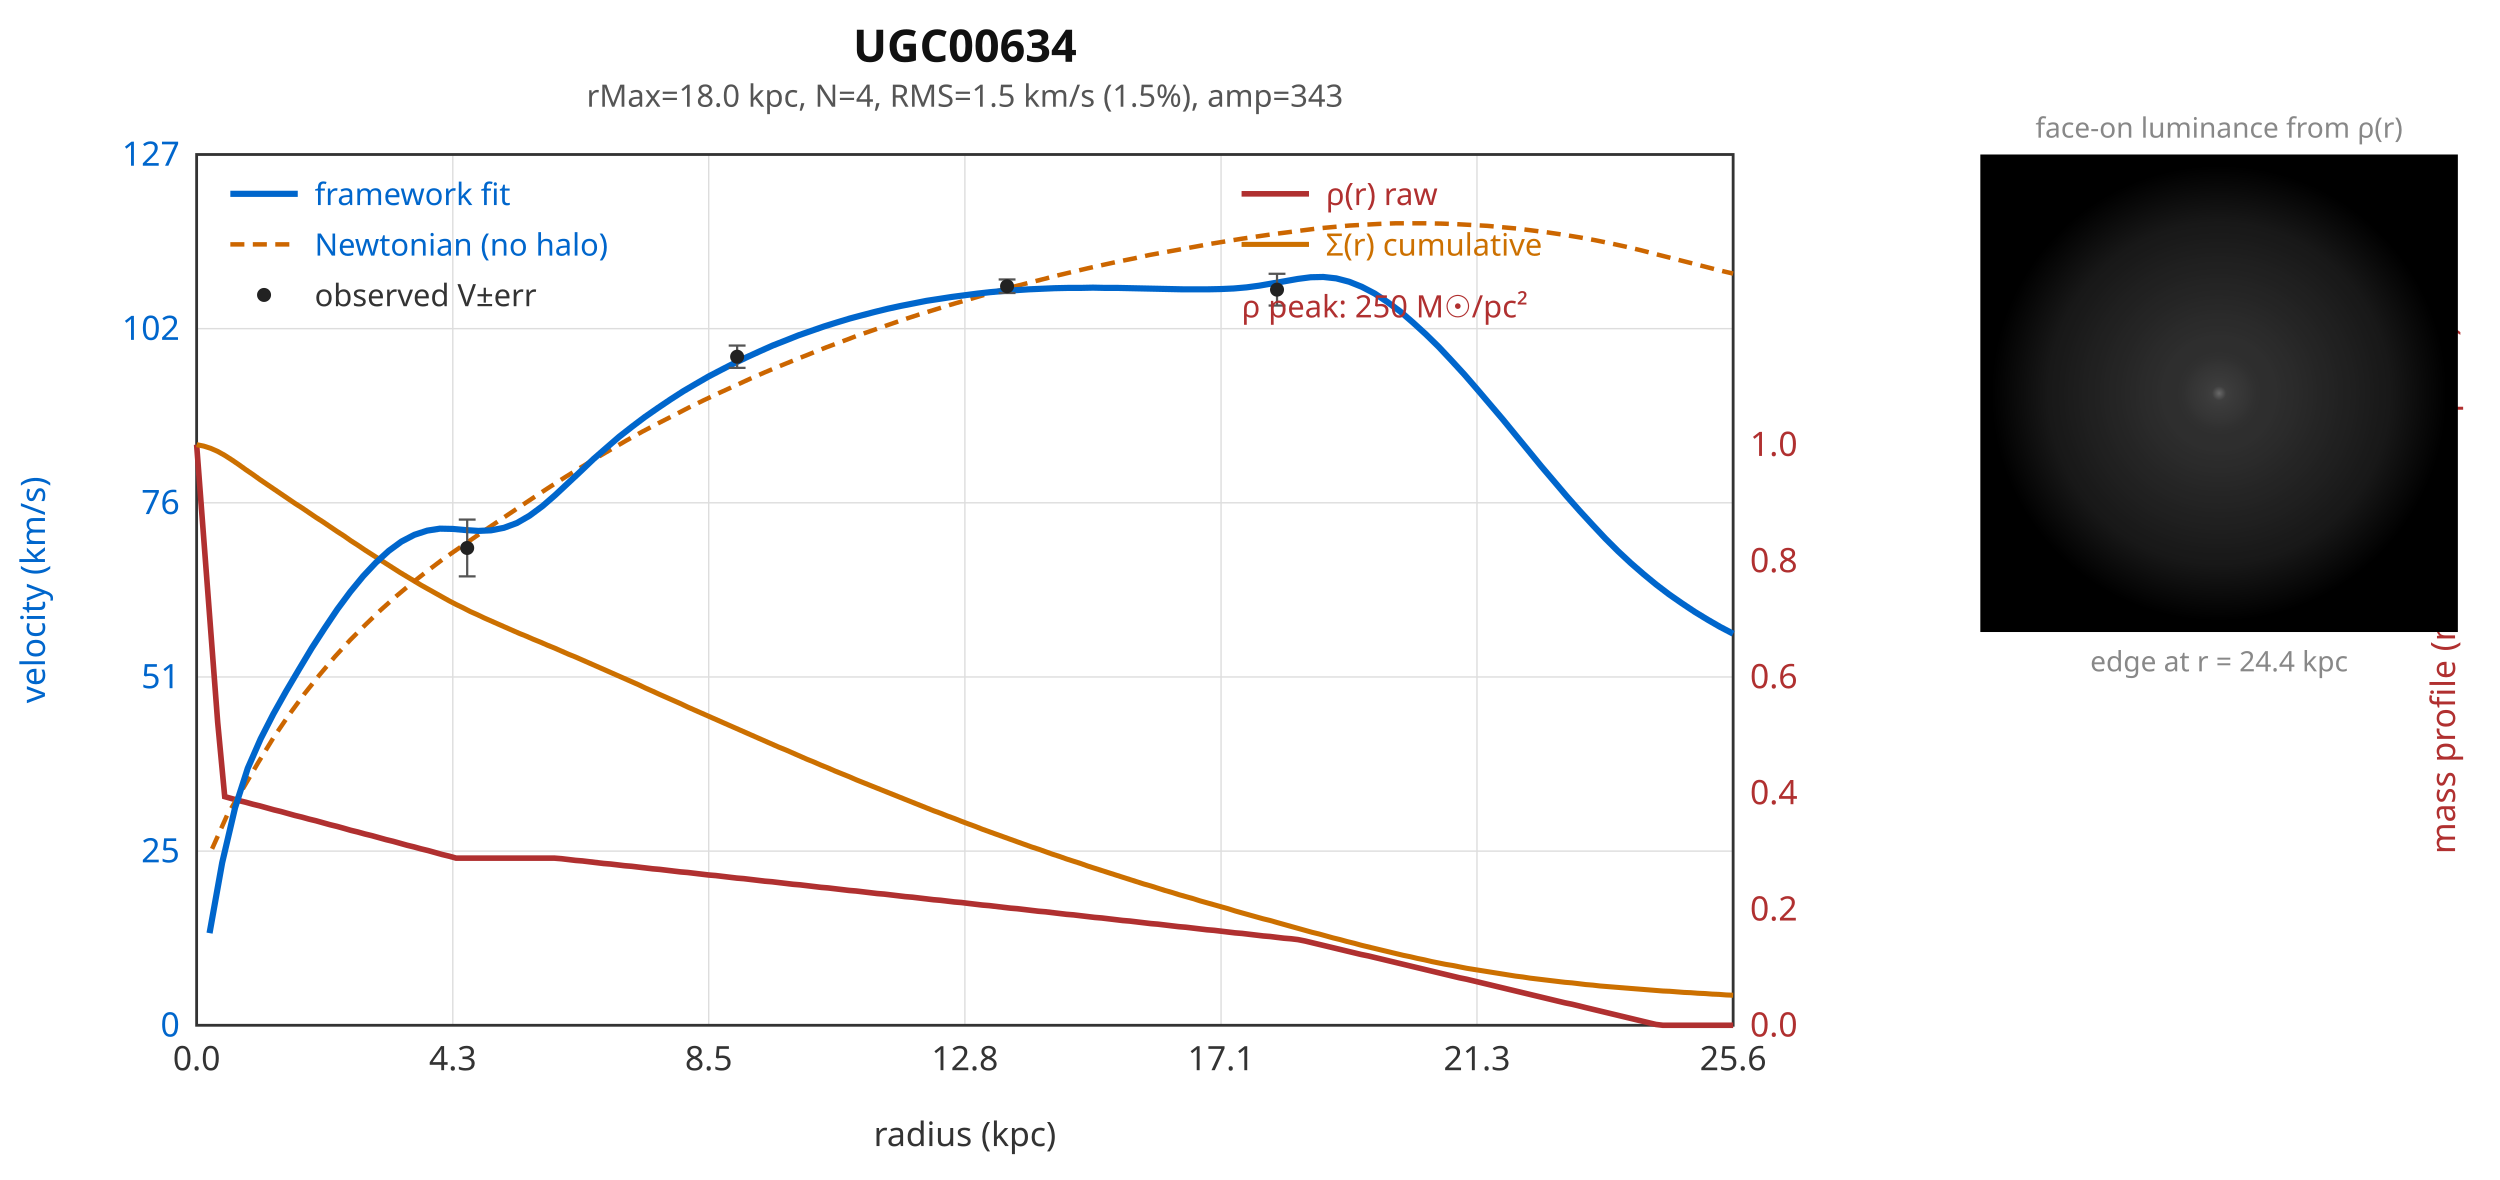
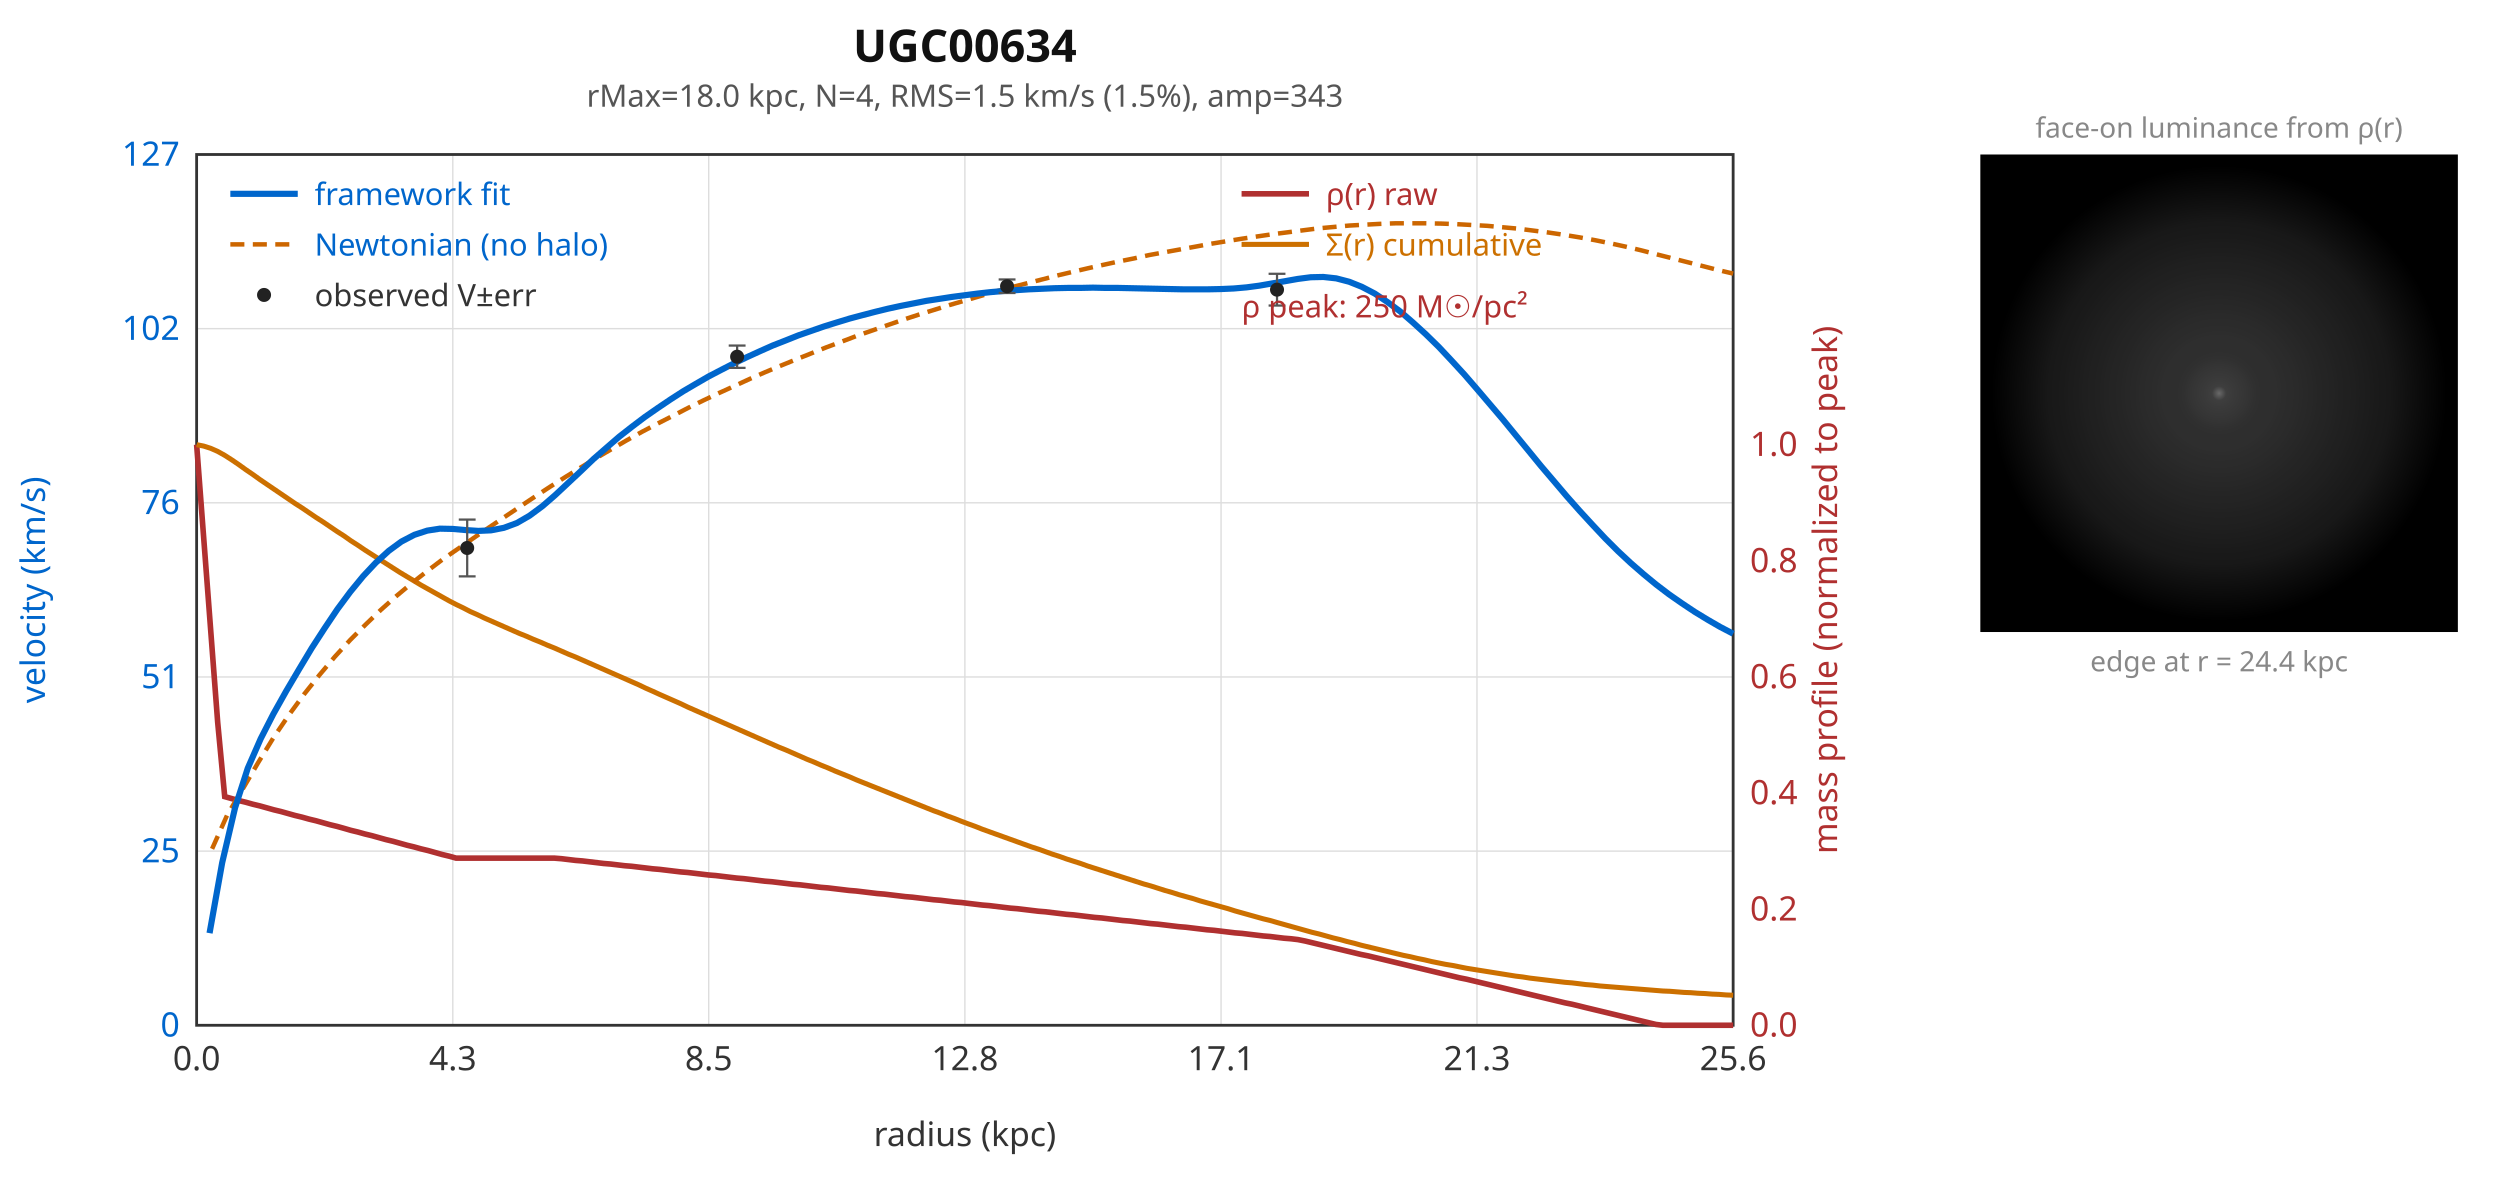
<svg xmlns="http://www.w3.org/2000/svg" viewBox="0 0 890 420" width="890" height="420" font-family="sans-serif" font-size="12">
  <style>
  .ax { stroke: #333; stroke-width: 1; fill: none; }
  .grid { stroke: #ddd; stroke-width: 0.5; fill: none; }
  .lbl { fill: #333; }
  .lbl-l { fill: #0066cc; }
  .lbl-r { fill: #b03030; }
  .obs { fill: #222; }
  .err { stroke: #555; stroke-width: 0.8; fill: none; }
  .fw { stroke: #0066cc; stroke-width: 2.2; fill: none; }
  .nt { stroke: #cc6600; stroke-width: 1.6; fill: none; stroke-dasharray: 5,3; }
  .lbl-s { fill: #cc7000; }
  .rho { stroke: #b03030; stroke-width: 2.0; fill: none; }
  .sig { stroke: #cc7000; stroke-width: 1.8; fill: none; }
  .title { fill: #111; font-size: 16px; font-weight: 600; }
  .subtitle { fill: #555; font-size: 11px; }
  .preview-bg { fill: #000; }
  .preview-lbl { fill: #888; font-size: 10px; }
  .legend { font-size: 11px; }
</style>
  <text x="343.5" y="22" text-anchor="middle" class="title">UGC00634</text>
  <text x="343.5" y="38" text-anchor="middle" class="subtitle">rMax=18.0 kpc, N=4, RMS=1.5 km/s (1.5%), amp=343</text>
  <line x1="70" y1="365.0" x2="617" y2="365.0" class="grid" />
  <text x="64" y="369.0" text-anchor="end" class="lbl-l">0</text>
  <line x1="70" y1="303.0" x2="617" y2="303.0" class="grid" />
  <text x="64" y="307.0" text-anchor="end" class="lbl-l">25</text>
  <line x1="70" y1="241.0" x2="617" y2="241.0" class="grid" />
  <text x="64" y="245.0" text-anchor="end" class="lbl-l">51</text>
  <line x1="70" y1="179.0" x2="617" y2="179.0" class="grid" />
  <text x="64" y="183.0" text-anchor="end" class="lbl-l">76</text>
  <line x1="70" y1="117.0" x2="617" y2="117.0" class="grid" />
  <text x="64" y="121.0" text-anchor="end" class="lbl-l">102</text>
  <line x1="70" y1="55.0" x2="617" y2="55.0" class="grid" />
  <text x="64" y="59.0" text-anchor="end" class="lbl-l">127</text>
  <text x="623" y="369.0" text-anchor="start" class="lbl-r">0.0</text>
  <text x="623" y="327.7" text-anchor="start" class="lbl-r">0.2</text>
  <text x="623" y="286.3" text-anchor="start" class="lbl-r">0.4</text>
  <text x="623" y="245.0" text-anchor="start" class="lbl-r">0.6</text>
  <text x="623" y="203.7" text-anchor="start" class="lbl-r">0.8</text>
  <text x="623" y="162.3" text-anchor="start" class="lbl-r">1.0</text>
  <line x1="70.0" y1="55" x2="70.0" y2="365" class="grid" />
  <text x="70.0" y="381" text-anchor="middle" class="lbl">0.0</text>
  <line x1="161.2" y1="55" x2="161.2" y2="365" class="grid" />
  <text x="161.2" y="381" text-anchor="middle" class="lbl">4.3</text>
  <line x1="252.3" y1="55" x2="252.3" y2="365" class="grid" />
  <text x="252.3" y="381" text-anchor="middle" class="lbl">8.5</text>
  <line x1="343.5" y1="55" x2="343.5" y2="365" class="grid" />
  <text x="343.5" y="381" text-anchor="middle" class="lbl">12.8</text>
  <line x1="434.7" y1="55" x2="434.7" y2="365" class="grid" />
  <text x="434.7" y="381" text-anchor="middle" class="lbl">17.1</text>
  <line x1="525.8" y1="55" x2="525.8" y2="365" class="grid" />
  <text x="525.8" y="381" text-anchor="middle" class="lbl">21.3</text>
  <line x1="617.0" y1="55" x2="617.0" y2="365" class="grid" />
  <text x="617.0" y="381" text-anchor="middle" class="lbl">25.6</text>
  <text x="343.5" y="408" text-anchor="middle" class="lbl">radius (kpc)</text>
  <text x="16" y="210" text-anchor="middle" class="lbl-l" transform="rotate(-90, 16, 210)">velocity (km/s)</text>
-   <text x="874" y="210" text-anchor="middle" class="lbl-r" transform="rotate(-90, 874, 210)">mass profile (normalized to peak)</text>
+   <text x="654" y="210" text-anchor="middle" class="lbl-r" transform="rotate(-90, 654, 210)">mass profile (normalized to peak)</text>
  <rect x="70" y="55" width="547" height="310" class="ax" />
  <path d="M 70.0,158.3 L 72.5,191.3 L 75.0,224.3 L 77.5,257.2 L 80.0,283.6 L 82.5,284.3 L 85.0,285.0 L 87.5,285.6 L 90.0,286.3 L 92.5,286.9 L 95.0,287.6 L 97.5,288.3 L 100.0,288.9 L 102.5,289.6 L 105.0,290.3 L 107.5,290.9 L 110.0,291.6 L 112.5,292.2 L 115.0,292.9 L 117.5,293.6 L 120.0,294.2 L 122.5,294.9 L 124.9,295.6 L 127.4,296.2 L 129.9,296.9 L 132.4,297.5 L 134.9,298.2 L 137.4,298.9 L 139.9,299.5 L 142.4,300.2 L 144.9,300.9 L 147.4,301.5 L 149.9,302.2 L 152.4,302.8 L 154.9,303.5 L 157.4,304.2 L 159.9,304.8 L 162.4,305.5 L 164.9,305.5 L 167.4,305.5 L 169.9,305.5 L 172.4,305.5 L 174.9,305.5 L 177.4,305.5 L 179.9,305.5 L 182.4,305.5 L 184.9,305.5 L 187.4,305.5 L 189.9,305.5 L 192.4,305.5 L 194.9,305.5 L 197.4,305.5 L 199.9,305.7 L 202.4,306.0 L 204.9,306.3 L 207.4,306.5 L 209.9,306.8 L 212.4,307.1 L 214.9,307.4 L 217.4,307.6 L 219.9,307.9 L 222.4,308.2 L 224.9,308.4 L 227.4,308.7 L 229.9,309.0 L 232.4,309.3 L 234.8,309.5 L 237.3,309.8 L 239.8,310.1 L 242.3,310.4 L 244.8,310.6 L 247.3,310.9 L 249.8,311.2 L 252.3,311.5 L 254.8,311.7 L 257.3,312.0 L 259.8,312.3 L 262.3,312.6 L 264.8,312.8 L 267.3,313.1 L 269.8,313.4 L 272.3,313.7 L 274.8,313.9 L 277.3,314.2 L 279.8,314.5 L 282.3,314.8 L 284.8,315.0 L 287.3,315.3 L 289.8,315.6 L 292.3,315.9 L 294.8,316.1 L 297.3,316.4 L 299.8,316.7 L 302.3,317.0 L 304.8,317.2 L 307.3,317.5 L 309.8,317.8 L 312.3,318.1 L 314.8,318.3 L 317.3,318.6 L 319.8,318.9 L 322.3,319.2 L 324.8,319.4 L 327.3,319.7 L 329.8,320.0 L 332.3,320.3 L 334.8,320.5 L 337.3,320.8 L 339.8,321.1 L 342.3,321.3 L 344.7,321.6 L 347.2,321.9 L 349.7,322.2 L 352.2,322.4 L 354.7,322.7 L 357.2,323.0 L 359.7,323.3 L 362.2,323.5 L 364.7,323.8 L 367.2,324.1 L 369.7,324.4 L 372.2,324.6 L 374.7,324.9 L 377.2,325.2 L 379.7,325.5 L 382.2,325.7 L 384.7,326.0 L 387.2,326.3 L 389.7,326.6 L 392.2,326.8 L 394.7,327.1 L 397.2,327.4 L 399.7,327.7 L 402.2,327.9 L 404.7,328.2 L 407.2,328.5 L 409.7,328.8 L 412.2,329.0 L 414.7,329.3 L 417.2,329.6 L 419.7,329.9 L 422.2,330.1 L 424.7,330.4 L 427.2,330.7 L 429.7,331.0 L 432.2,331.2 L 434.7,331.5 L 437.2,331.8 L 439.7,332.1 L 442.2,332.3 L 444.7,332.6 L 447.2,332.9 L 449.7,333.2 L 452.2,333.4 L 454.6,333.7 L 457.1,334.0 L 459.6,334.2 L 462.1,334.5 L 464.6,335.0 L 467.1,335.6 L 469.6,336.2 L 472.1,336.8 L 474.6,337.4 L 477.1,338.0 L 479.6,338.6 L 482.1,339.2 L 484.6,339.8 L 487.1,340.3 L 489.6,340.9 L 492.1,341.5 L 494.6,342.1 L 497.1,342.7 L 499.6,343.3 L 502.1,343.9 L 504.6,344.5 L 507.1,345.1 L 509.6,345.7 L 512.1,346.3 L 514.6,346.9 L 517.1,347.5 L 519.6,348.1 L 522.1,348.6 L 524.6,349.2 L 527.1,349.8 L 529.6,350.4 L 532.1,351.0 L 534.6,351.6 L 537.1,352.2 L 539.6,352.8 L 542.1,353.4 L 544.6,354.0 L 547.1,354.6 L 549.6,355.2 L 552.1,355.8 L 554.6,356.4 L 557.1,357.0 L 559.6,357.5 L 562.1,358.1 L 564.5,358.7 L 567.0,359.3 L 569.5,359.9 L 572.0,360.5 L 574.5,361.1 L 577.0,361.7 L 579.5,362.3 L 582.0,362.9 L 584.5,363.5 L 587.0,364.1 L 589.5,364.7 L 592.0,365.0 L 594.5,365.0 L 597.0,365.0 L 599.5,365.0 L 602.0,365.0 L 604.5,365.0 L 607.0,365.0 L 609.5,365.0 L 612.0,365.0 L 614.5,365.0 L 617.0,365.0" class="rho" />
  <path d="M 70.0,158.3 L 72.5,158.8 L 75.0,159.6 L 77.5,160.7 L 80.0,162.1 L 82.5,163.7 L 85.0,165.4 L 87.5,167.2 L 90.0,168.9 L 92.5,170.7 L 95.0,172.4 L 97.5,174.1 L 100.0,175.8 L 102.5,177.5 L 105.0,179.2 L 107.5,180.8 L 110.0,182.5 L 112.5,184.2 L 115.0,185.8 L 117.5,187.5 L 120.0,189.2 L 122.5,190.8 L 124.9,192.5 L 127.4,194.1 L 129.9,195.8 L 132.4,197.4 L 134.9,199.0 L 137.4,200.6 L 139.9,202.2 L 142.4,203.8 L 144.9,205.3 L 147.4,206.8 L 149.9,208.3 L 152.4,209.7 L 154.9,211.1 L 157.4,212.5 L 159.9,213.9 L 162.4,215.2 L 164.9,216.4 L 167.4,217.7 L 169.9,218.8 L 172.4,220.0 L 174.9,221.1 L 177.4,222.2 L 179.9,223.3 L 182.4,224.4 L 184.9,225.5 L 187.4,226.5 L 189.9,227.6 L 192.4,228.6 L 194.9,229.7 L 197.4,230.7 L 199.9,231.8 L 202.4,232.9 L 204.9,233.9 L 207.4,235.0 L 209.9,236.1 L 212.4,237.2 L 214.9,238.3 L 217.4,239.4 L 219.9,240.5 L 222.4,241.6 L 224.9,242.7 L 227.4,243.8 L 229.9,245.0 L 232.4,246.1 L 234.8,247.2 L 237.3,248.3 L 239.8,249.4 L 242.3,250.5 L 244.8,251.7 L 247.3,252.8 L 249.8,253.9 L 252.3,255.0 L 254.8,256.1 L 257.3,257.2 L 259.8,258.3 L 262.3,259.4 L 264.8,260.5 L 267.3,261.6 L 269.8,262.7 L 272.3,263.8 L 274.8,264.9 L 277.3,266.0 L 279.8,267.0 L 282.3,268.1 L 284.8,269.2 L 287.3,270.3 L 289.8,271.3 L 292.3,272.4 L 294.8,273.4 L 297.3,274.5 L 299.8,275.5 L 302.3,276.5 L 304.8,277.6 L 307.3,278.6 L 309.8,279.6 L 312.3,280.6 L 314.8,281.6 L 317.3,282.6 L 319.8,283.6 L 322.3,284.6 L 324.8,285.6 L 327.3,286.6 L 329.8,287.6 L 332.3,288.6 L 334.8,289.5 L 337.3,290.5 L 339.8,291.4 L 342.3,292.4 L 344.7,293.3 L 347.2,294.2 L 349.7,295.2 L 352.2,296.1 L 354.7,297.0 L 357.2,297.9 L 359.7,298.8 L 362.2,299.7 L 364.7,300.6 L 367.2,301.5 L 369.7,302.3 L 372.2,303.2 L 374.7,304.1 L 377.2,304.9 L 379.7,305.8 L 382.2,306.6 L 384.7,307.4 L 387.2,308.3 L 389.7,309.1 L 392.2,309.9 L 394.7,310.7 L 397.2,311.5 L 399.7,312.3 L 402.2,313.1 L 404.7,313.9 L 407.2,314.7 L 409.7,315.4 L 412.2,316.2 L 414.7,317.0 L 417.2,317.7 L 419.7,318.5 L 422.2,319.2 L 424.7,319.9 L 427.2,320.7 L 429.7,321.4 L 432.2,322.1 L 434.7,322.8 L 437.2,323.5 L 439.7,324.3 L 442.2,325.0 L 444.7,325.7 L 447.2,326.4 L 449.7,327.1 L 452.2,327.7 L 454.6,328.4 L 457.1,329.1 L 459.6,329.8 L 462.1,330.5 L 464.6,331.2 L 467.1,331.9 L 469.6,332.5 L 472.1,333.2 L 474.6,333.9 L 477.1,334.5 L 479.6,335.2 L 482.1,335.8 L 484.6,336.5 L 487.1,337.1 L 489.6,337.7 L 492.1,338.3 L 494.6,338.9 L 497.1,339.5 L 499.6,340.1 L 502.1,340.6 L 504.6,341.2 L 507.1,341.7 L 509.6,342.3 L 512.1,342.8 L 514.6,343.3 L 517.1,343.7 L 519.6,344.2 L 522.1,344.7 L 524.6,345.1 L 527.1,345.5 L 529.6,345.9 L 532.1,346.3 L 534.6,346.7 L 537.1,347.1 L 539.6,347.5 L 542.1,347.8 L 544.6,348.2 L 547.1,348.5 L 549.6,348.8 L 552.1,349.1 L 554.6,349.4 L 557.1,349.7 L 559.6,349.9 L 562.1,350.2 L 564.5,350.5 L 567.0,350.7 L 569.5,351.0 L 572.0,351.2 L 574.5,351.4 L 577.0,351.6 L 579.5,351.8 L 582.0,352.0 L 584.5,352.2 L 587.0,352.4 L 589.5,352.6 L 592.0,352.8 L 594.5,352.9 L 597.0,353.1 L 599.5,353.3 L 602.0,353.4 L 604.5,353.6 L 607.0,353.7 L 609.5,353.9 L 612.0,354.0 L 614.5,354.2 L 617.0,354.3" class="sig" />
  <path d="M 75.5,302.2 L 80.9,290.1 L 86.4,280.9 L 91.9,271.5 L 97.3,262.7 L 102.8,254.6 L 108.3,247.1 L 113.8,240.2 L 119.2,233.8 L 124.7,227.8 L 130.2,222.3 L 135.6,217.1 L 141.1,212.2 L 146.6,207.6 L 152.1,203.3 L 157.5,199.2 L 163.0,195.4 L 168.5,191.6 L 173.9,187.9 L 179.4,184.2 L 184.9,180.5 L 190.3,176.9 L 195.8,173.3 L 201.3,169.8 L 206.8,166.4 L 212.2,163.1 L 217.7,159.9 L 223.2,156.7 L 228.6,153.7 L 234.1,150.8 L 239.6,148.0 L 245.0,145.2 L 250.5,142.5 L 256.0,139.9 L 261.5,137.4 L 266.9,134.9 L 272.4,132.5 L 277.9,130.2 L 283.3,128.0 L 288.8,125.8 L 294.3,123.6 L 299.7,121.6 L 305.2,119.5 L 310.7,117.6 L 316.1,115.7 L 321.6,113.8 L 327.1,112.0 L 332.6,110.3 L 338.0,108.6 L 343.5,107.0 L 349.0,105.4 L 354.4,103.8 L 359.9,102.3 L 365.4,100.9 L 370.9,99.5 L 376.3,98.1 L 381.8,96.8 L 387.3,95.5 L 392.7,94.3 L 398.2,93.1 L 403.7,92.0 L 409.1,90.8 L 414.6,89.8 L 420.1,88.8 L 425.6,87.8 L 431.0,86.8 L 436.5,85.9 L 442.0,85.0 L 447.4,84.2 L 452.9,83.4 L 458.4,82.7 L 463.8,82.0 L 469.3,81.3 L 474.8,80.8 L 480.3,80.3 L 485.7,80.0 L 491.2,79.7 L 496.7,79.5 L 502.1,79.5 L 507.6,79.5 L 513.1,79.6 L 518.5,79.8 L 524.0,80.1 L 529.5,80.4 L 534.9,80.9 L 540.4,81.4 L 545.9,82.1 L 551.4,82.8 L 556.8,83.6 L 562.3,84.5 L 567.8,85.5 L 573.2,86.6 L 578.7,87.8 L 584.2,89.1 L 589.6,90.5 L 595.1,91.9 L 600.6,93.3 L 606.1,94.7 L 611.5,96.1 L 617.0,97.4" class="nt" />
  <path d="M 74.6,332.2 L 79.1,307.1 L 83.7,287.5 L 88.2,273.5 L 92.8,263.0 L 97.3,254.2 L 101.9,246.0 L 106.5,238.2 L 111.0,230.7 L 115.6,223.6 L 120.1,216.9 L 124.7,210.7 L 129.3,205.1 L 133.8,200.3 L 138.4,196.1 L 142.9,192.8 L 147.5,190.4 L 152.1,188.9 L 156.6,188.2 L 161.2,188.3 L 165.7,188.7 L 170.3,189.0 L 174.8,188.8 L 179.4,187.9 L 184.0,186.2 L 188.5,183.6 L 193.1,180.2 L 197.6,176.3 L 202.2,172.0 L 206.8,167.7 L 211.3,163.4 L 215.9,159.4 L 220.4,155.5 L 225.0,151.9 L 229.5,148.5 L 234.1,145.3 L 238.7,142.2 L 243.2,139.3 L 247.8,136.6 L 252.3,134.0 L 256.9,131.6 L 261.4,129.3 L 266.0,127.1 L 270.6,125.0 L 275.1,123.0 L 279.7,121.2 L 284.2,119.4 L 288.8,117.8 L 293.4,116.2 L 297.9,114.8 L 302.5,113.4 L 307.0,112.2 L 311.6,111.0 L 316.1,109.9 L 320.7,108.9 L 325.3,108.0 L 329.8,107.1 L 334.4,106.4 L 338.9,105.7 L 343.5,105.1 L 348.1,104.5 L 352.6,104.0 L 357.2,103.6 L 361.7,103.3 L 366.3,103.0 L 370.9,102.8 L 375.4,102.6 L 380.0,102.5 L 384.5,102.5 L 389.1,102.4 L 393.6,102.5 L 398.2,102.5 L 402.8,102.6 L 407.3,102.7 L 411.9,102.8 L 416.4,102.9 L 421.0,103.0 L 425.6,103.0 L 430.1,103.0 L 434.7,102.9 L 439.2,102.7 L 443.8,102.3 L 448.3,101.7 L 452.9,100.9 L 457.5,100.1 L 462.0,99.3 L 466.6,98.7 L 471.1,98.6 L 475.7,99.1 L 480.3,100.3 L 484.8,102.1 L 489.4,104.5 L 493.9,107.5 L 498.5,110.9 L 503.0,114.8 L 507.6,119.0 L 512.2,123.5 L 516.7,128.3 L 521.3,133.3 L 525.8,138.5 L 530.4,143.9 L 535.0,149.3 L 539.5,154.8 L 544.1,160.4 L 548.6,165.9 L 553.2,171.3 L 557.7,176.6 L 562.3,181.8 L 566.9,186.8 L 571.4,191.6 L 576.0,196.2 L 580.5,200.4 L 585.1,204.4 L 589.6,208.1 L 594.2,211.6 L 598.8,214.8 L 603.3,217.8 L 607.9,220.6 L 612.4,223.2 L 617.0,225.6" class="fw" />
  <line x1="166.32" y1="184.97" x2="166.32" y2="205.19" class="err" />
  <line x1="163.32" y1="184.97" x2="169.32" y2="184.97" class="err" />
  <line x1="163.32" y1="205.19" x2="169.32" y2="205.19" class="err" />
  <circle cx="166.32" cy="195.08" r="2.5" class="obs" />
  <line x1="262.42" y1="123.02" x2="262.42" y2="130.96" class="err" />
  <line x1="259.42" y1="123.02" x2="265.42" y2="123.02" class="err" />
  <line x1="259.42" y1="130.96" x2="265.42" y2="130.96" class="err" />
  <circle cx="262.42" cy="126.99" r="2.5" class="obs" />
  <line x1="358.52" y1="99.49" x2="358.52" y2="104.31" class="err" />
  <line x1="355.52" y1="99.49" x2="361.52" y2="99.49" class="err" />
  <line x1="355.52" y1="104.31" x2="361.52" y2="104.31" class="err" />
  <circle cx="358.52" cy="101.90" r="2.5" class="obs" />
  <line x1="454.62" y1="97.47" x2="454.62" y2="108.77" class="err" />
  <line x1="451.62" y1="97.47" x2="457.62" y2="97.47" class="err" />
  <line x1="451.62" y1="108.77" x2="457.62" y2="108.77" class="err" />
  <circle cx="454.62" cy="103.12" r="2.5" class="obs" />
  <g class="legend">
    <line x1="82" y1="69" x2="106" y2="69" class="fw" />
    <text x="112" y="73" class="lbl-l">framework fit</text>
    <line x1="82" y1="87" x2="106" y2="87" class="nt" />
    <text x="112" y="91" class="lbl-l">Newtonian (no halo)</text>
    <circle cx="94" cy="105" r="2.5" class="obs" />
    <text x="112" y="109" class="lbl">observed V±err</text>
  </g>
  <g class="legend">
    <line x1="442" y1="69" x2="466" y2="69" class="rho" />
    <text x="472" y="73" class="lbl-r">ρ(r) raw</text>
    <line x1="442" y1="87" x2="466" y2="87" class="sig" />
    <text x="472" y="91" class="lbl-s">Σ(r) cumulative</text>
    <text x="442" y="113" class="lbl-r">ρ peak: 250 M☉/pc²</text>
  </g>
  <rect x="705" y="55" width="170" height="170" class="preview-bg" />
  <defs>
    <radialGradient id="g_UGC00634" cx="0.5" cy="0.5" r="0.5">
      <stop offset="0" stop-color="rgb(105,105,105)" />
      <stop offset="0.031" stop-color="rgb(62,62,62)" />
      <stop offset="0.062" stop-color="rgb(58,58,58)" />
      <stop offset="0.094" stop-color="rgb(55,55,55)" />
      <stop offset="0.125" stop-color="rgb(52,52,52)" />
      <stop offset="0.156" stop-color="rgb(48,48,48)" />
      <stop offset="0.188" stop-color="rgb(46,46,46)" />
      <stop offset="0.219" stop-color="rgb(46,46,46)" />
      <stop offset="0.25" stop-color="rgb(46,46,46)" />
      <stop offset="0.281" stop-color="rgb(44,44,44)" />
      <stop offset="0.312" stop-color="rgb(43,43,43)" />
      <stop offset="0.344" stop-color="rgb(42,42,42)" />
      <stop offset="0.375" stop-color="rgb(40,40,40)" />
      <stop offset="0.406" stop-color="rgb(39,39,39)" />
      <stop offset="0.438" stop-color="rgb(37,37,37)" />
      <stop offset="0.469" stop-color="rgb(36,36,36)" />
      <stop offset="0.5" stop-color="rgb(35,35,35)" />
      <stop offset="0.531" stop-color="rgb(33,33,33)" />
      <stop offset="0.562" stop-color="rgb(32,32,32)" />
      <stop offset="0.594" stop-color="rgb(31,31,31)" />
      <stop offset="0.625" stop-color="rgb(29,29,29)" />
      <stop offset="0.656" stop-color="rgb(28,28,28)" />
      <stop offset="0.688" stop-color="rgb(26,26,26)" />
      <stop offset="0.719" stop-color="rgb(25,25,25)" />
      <stop offset="0.75" stop-color="rgb(24,24,24)" />
      <stop offset="0.781" stop-color="rgb(21,21,21)" />
      <stop offset="0.812" stop-color="rgb(18,18,18)" />
      <stop offset="0.844" stop-color="rgb(15,15,15)" />
      <stop offset="0.875" stop-color="rgb(12,12,12)" />
      <stop offset="0.906" stop-color="rgb(9,9,9)" />
      <stop offset="0.938" stop-color="rgb(6,6,6)" />
      <stop offset="0.969" stop-color="rgb(3,3,3)" />
      <stop offset="1" stop-color="rgb(0,0,0)" />
    </radialGradient>
  </defs>
  <circle cx="790" cy="140" r="81" fill="url(#g_UGC00634)" />
  <text x="790" y="49" text-anchor="middle" class="preview-lbl">face-on luminance from ρ(r)</text>
  <text x="790" y="239" text-anchor="middle" class="preview-lbl">edge at r = 24.4 kpc</text>
</svg>
